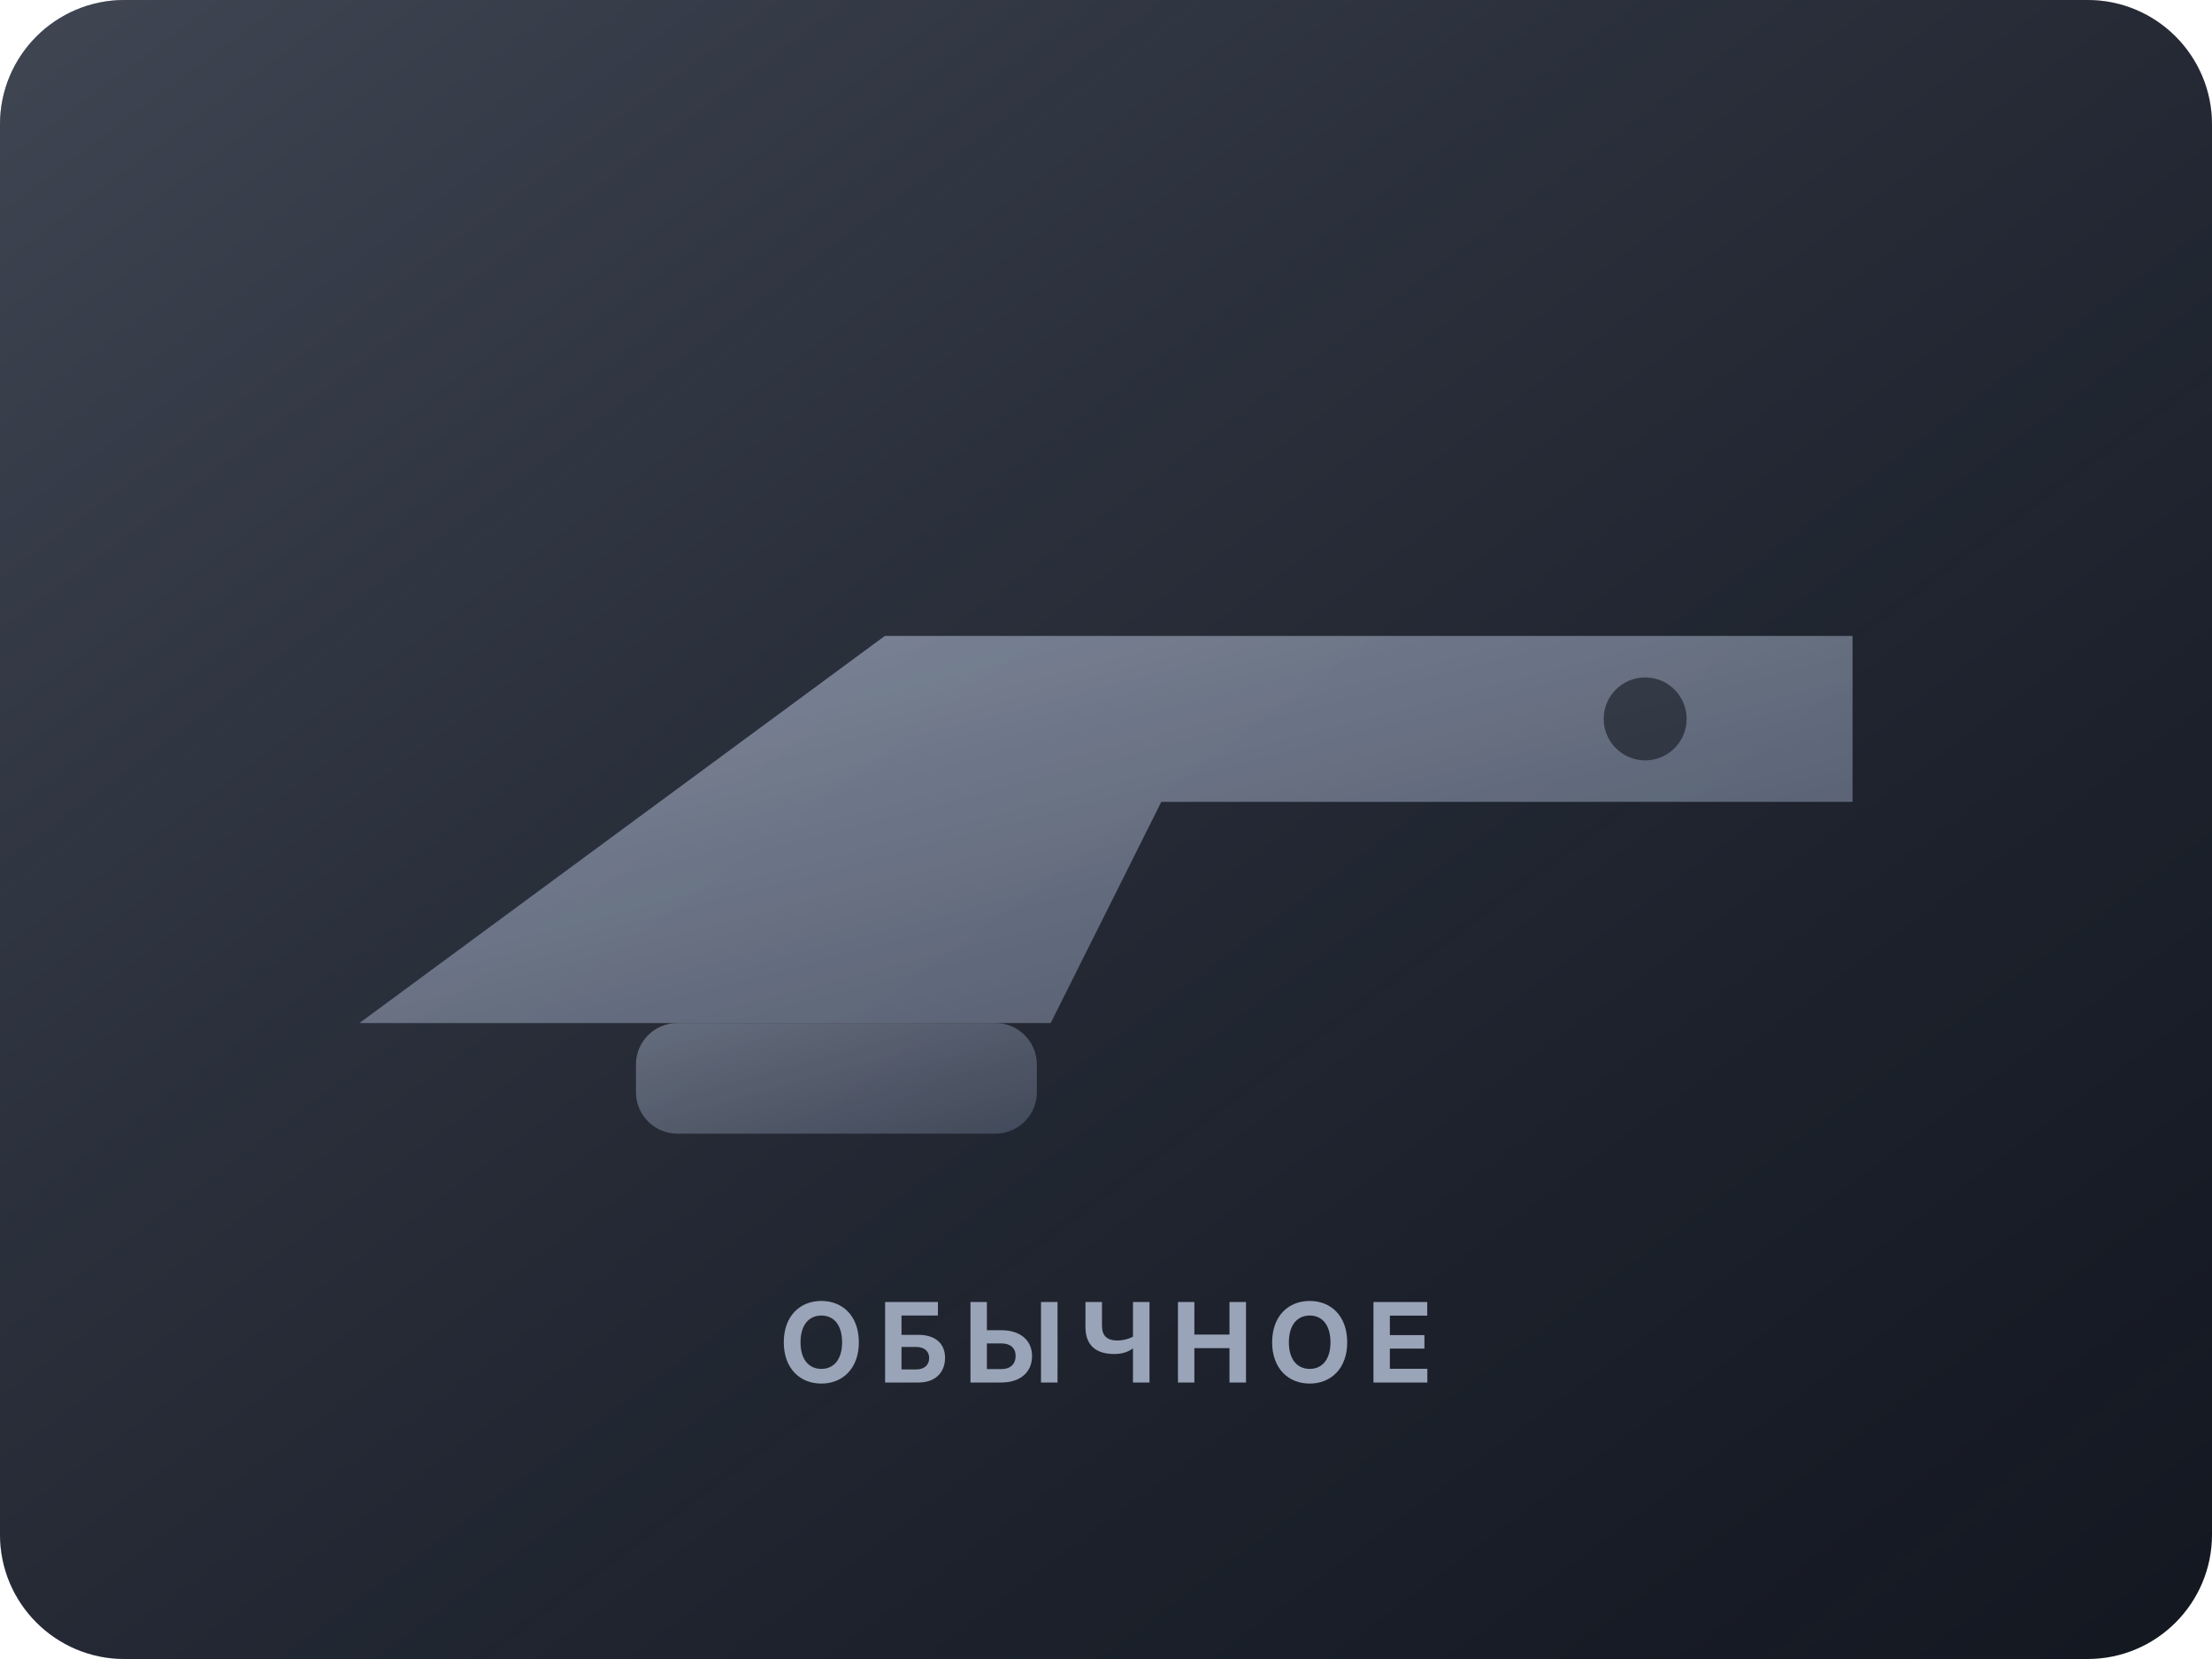
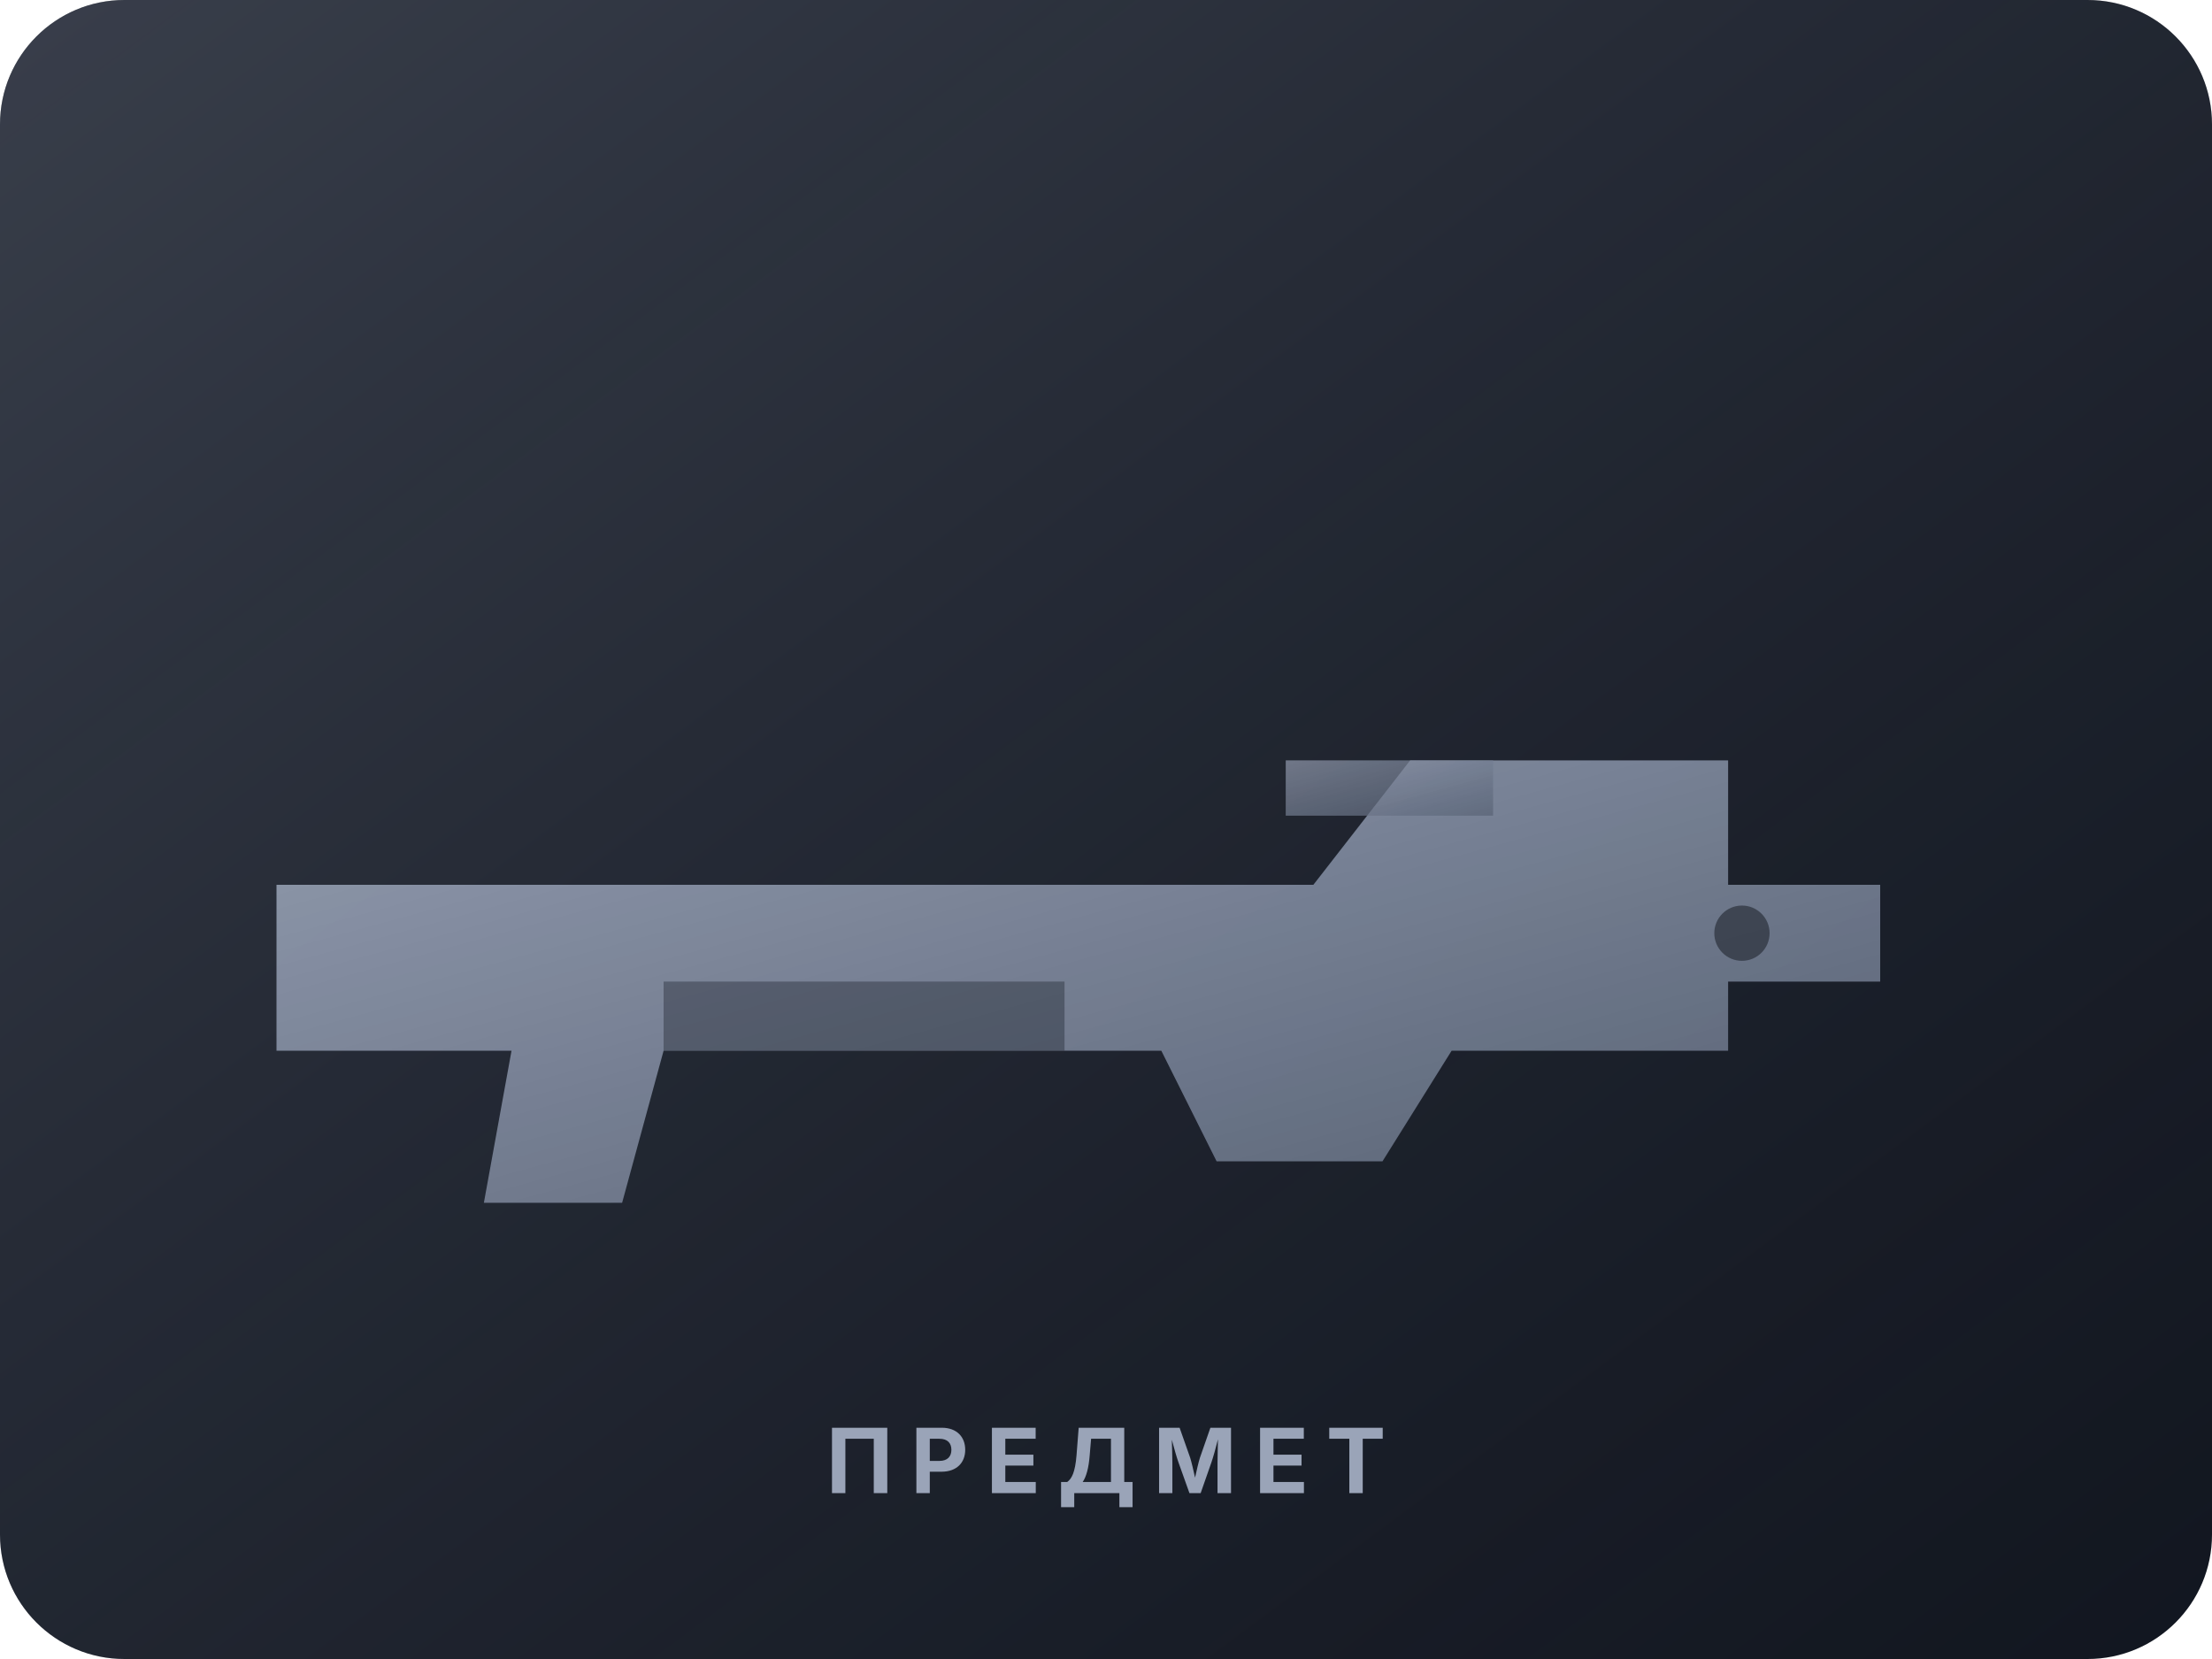
<svg xmlns="http://www.w3.org/2000/svg" viewBox="0 0 320 240" width="320" height="240" role="img" aria-label="Заглушка предмета">
  <defs>
-     <linearGradient id="bg-common" x1="0" y1="0" x2="1" y2="1">
-       <stop offset="0%" stop-color="#9aa4b8" stop-opacity="0.35" />
-       <stop offset="100%" stop-color="#5c667a" stop-opacity="0.05" />
+     <linearGradient id="bg" x1="0" y1="0" x2="1" y2="1">
+       <stop offset="0%" stop-color="#9aa4b8" stop-opacity="0.30" />
+       <stop offset="100%" stop-color="#5c667a" stop-opacity="0.04" />
    </linearGradient>
-     <linearGradient id="fg-common" x1="0" y1="0" x2="1" y2="1">
+     <linearGradient id="fg" x1="0" y1="0" x2="1" y2="1">
      <stop offset="0%" stop-color="#9aa4b8" />
      <stop offset="100%" stop-color="#5c667a" />
    </linearGradient>
  </defs>
  <rect width="320" height="240" rx="18" fill="#0f131c" />
-   <rect width="320" height="240" rx="18" fill="url(#bg-common)" />
-   <g opacity="0.9">
-     <path d="M52 148 L128 92 L268 92 L268 116 L168 116 L152 148 Z" fill="url(#fg-common)" opacity="0.85" />
-     <rect x="92" y="148" width="58" height="16" rx="6" fill="url(#fg-common)" opacity="0.6" />
-     <circle cx="238" cy="104" r="6" fill="#0f131c" opacity="0.6" />
+   <rect width="320" height="240" rx="18" fill="url(#bg)" />
+   <g opacity="0.92">
+     <path d="M40 128h150l14-18h46v18h22v14h-22v10h-40l-10 16h-24l-8-16H96l-6 22H70l4-22H40z" fill="url(#fg)" />
+     <path d="M96 142h58v10H96z" fill="#0f131c" opacity=".35" />
+     <path d="M186 110h30v8h-30z" fill="url(#fg)" opacity=".7" />
+     <circle cx="252" cy="135" r="4" fill="#0f131c" opacity=".5" />
  </g>
-   <text x="160" y="200" font-family="Inter, Arial, sans-serif" font-size="16" font-weight="700" fill="#9aa4b8" text-anchor="middle" letter-spacing="2">ОБЫЧНОЕ</text>
+   <text x="160" y="216" font-family="Tektur, Inter, Arial, sans-serif" font-size="13" font-weight="700" fill="#9aa4b8" text-anchor="middle" letter-spacing="2.5">ПРЕДМЕТ</text>
</svg>
